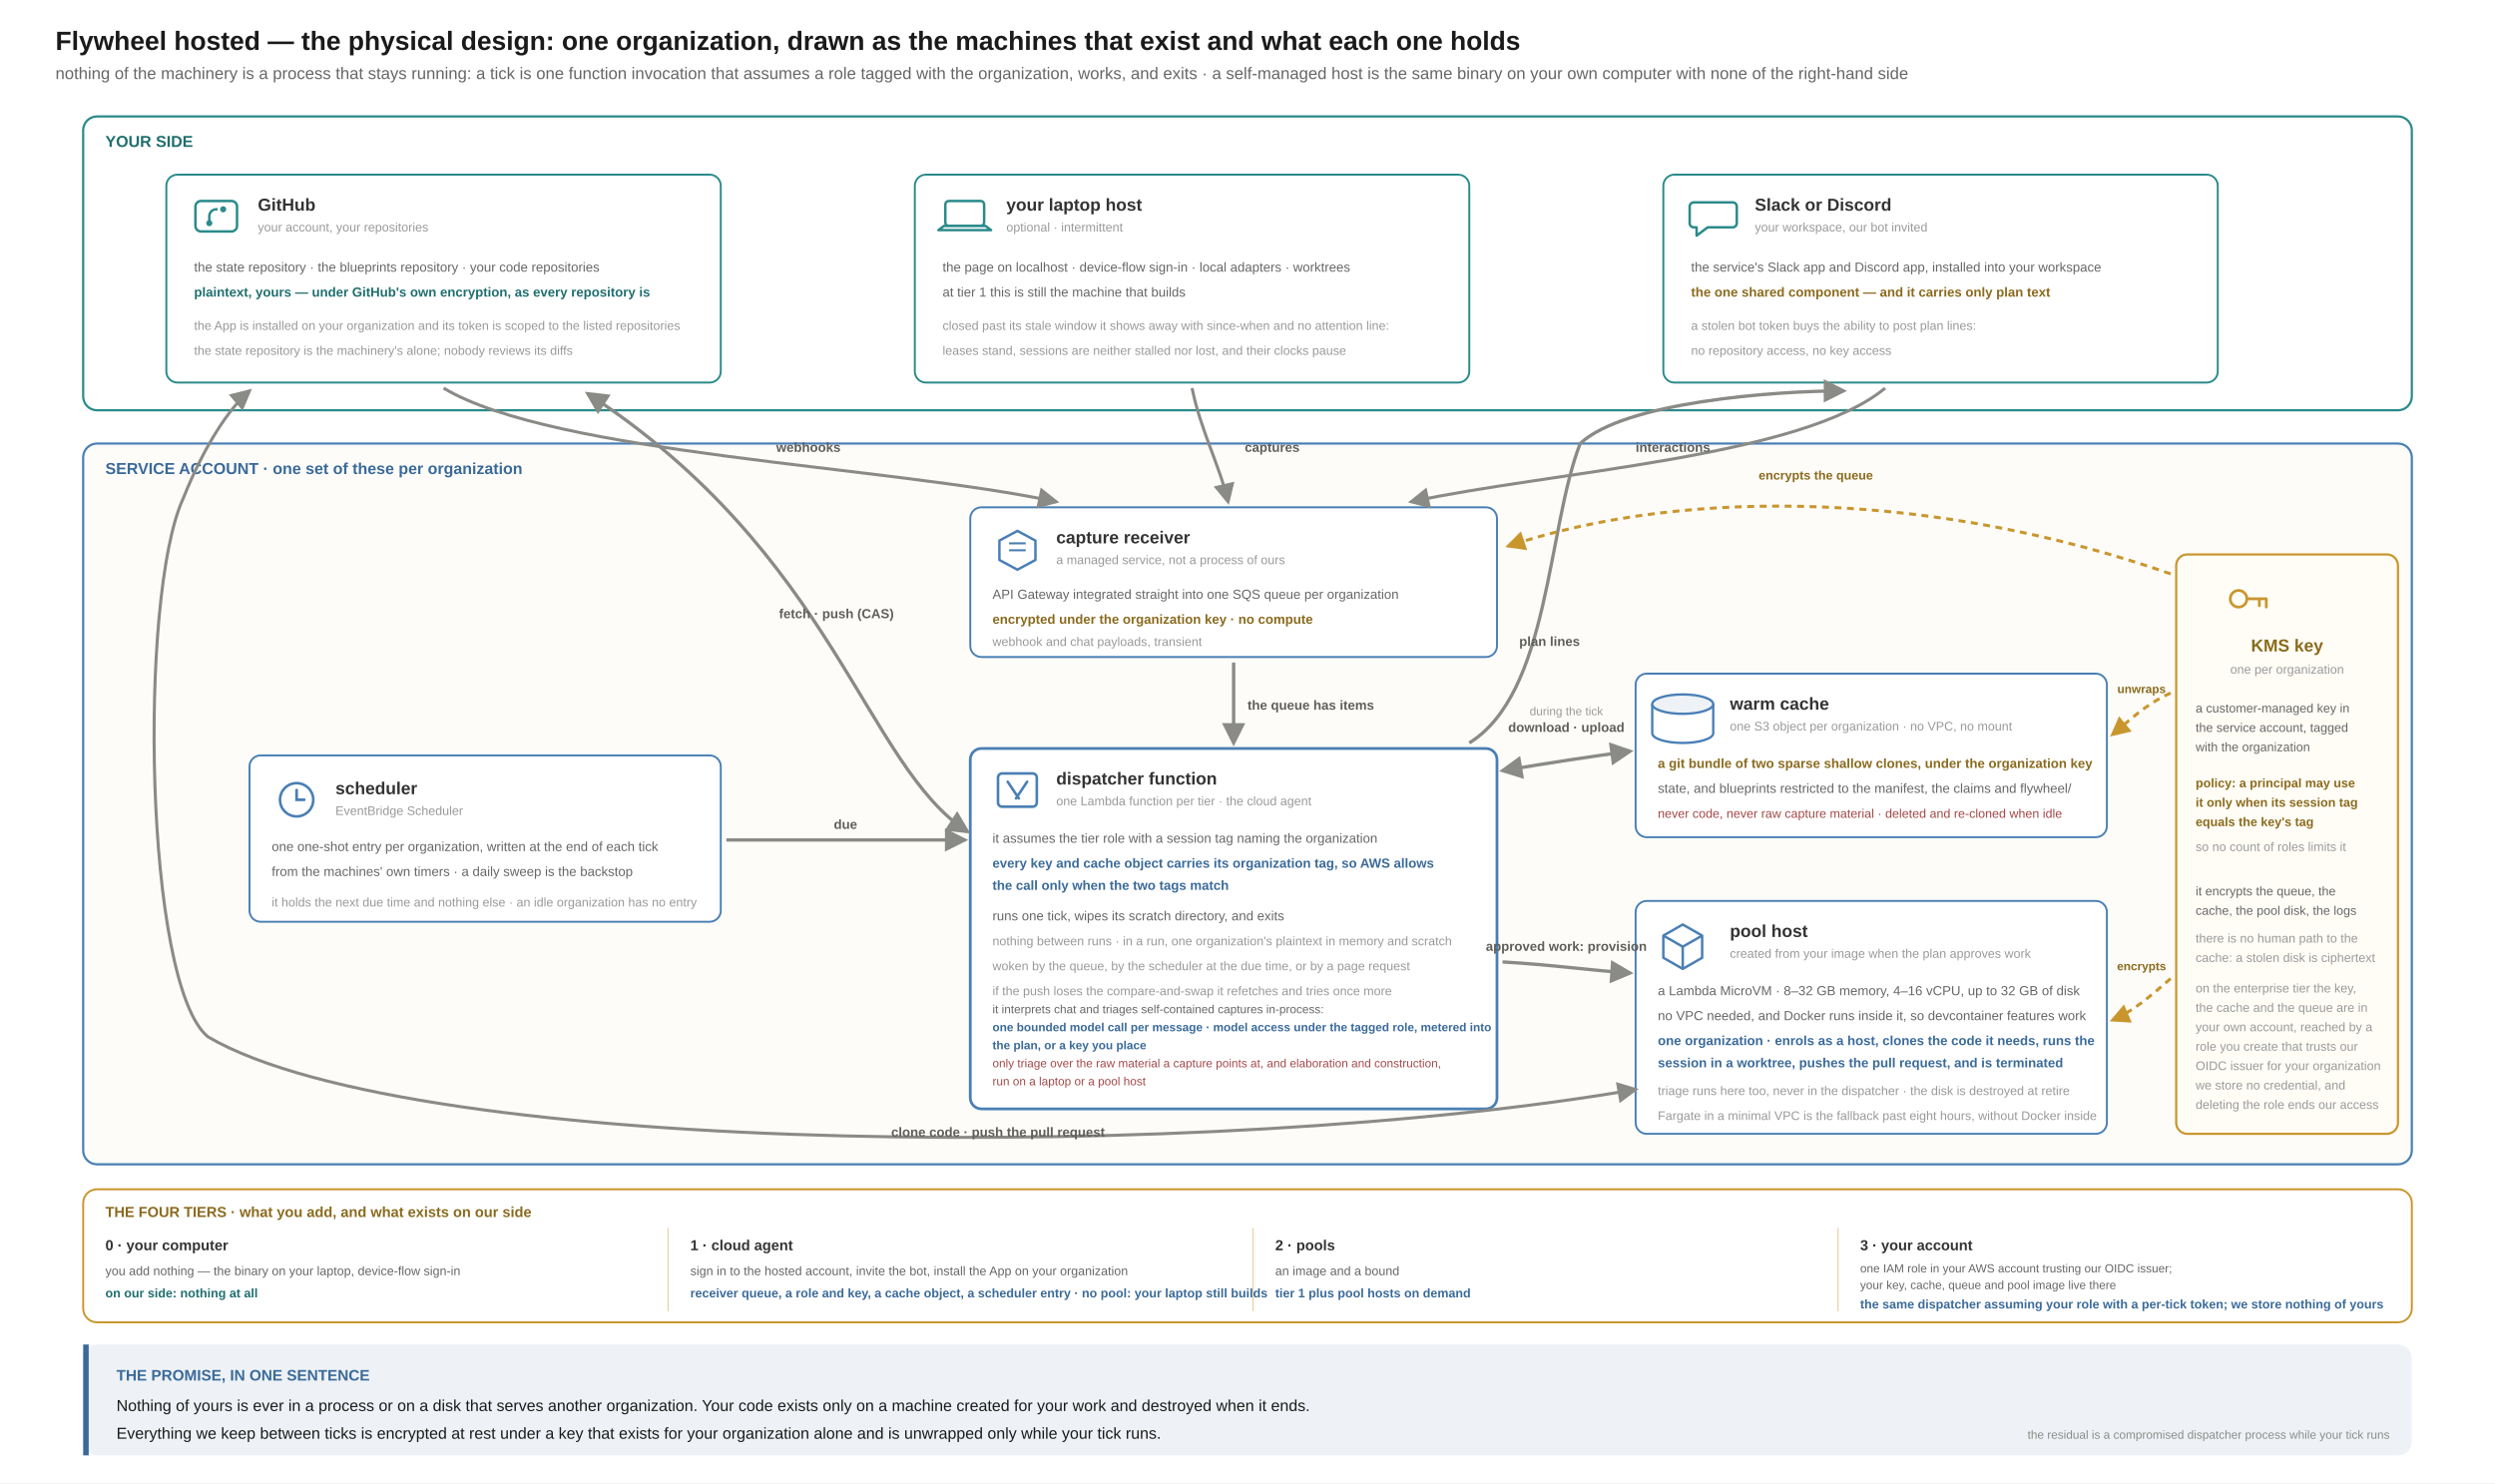
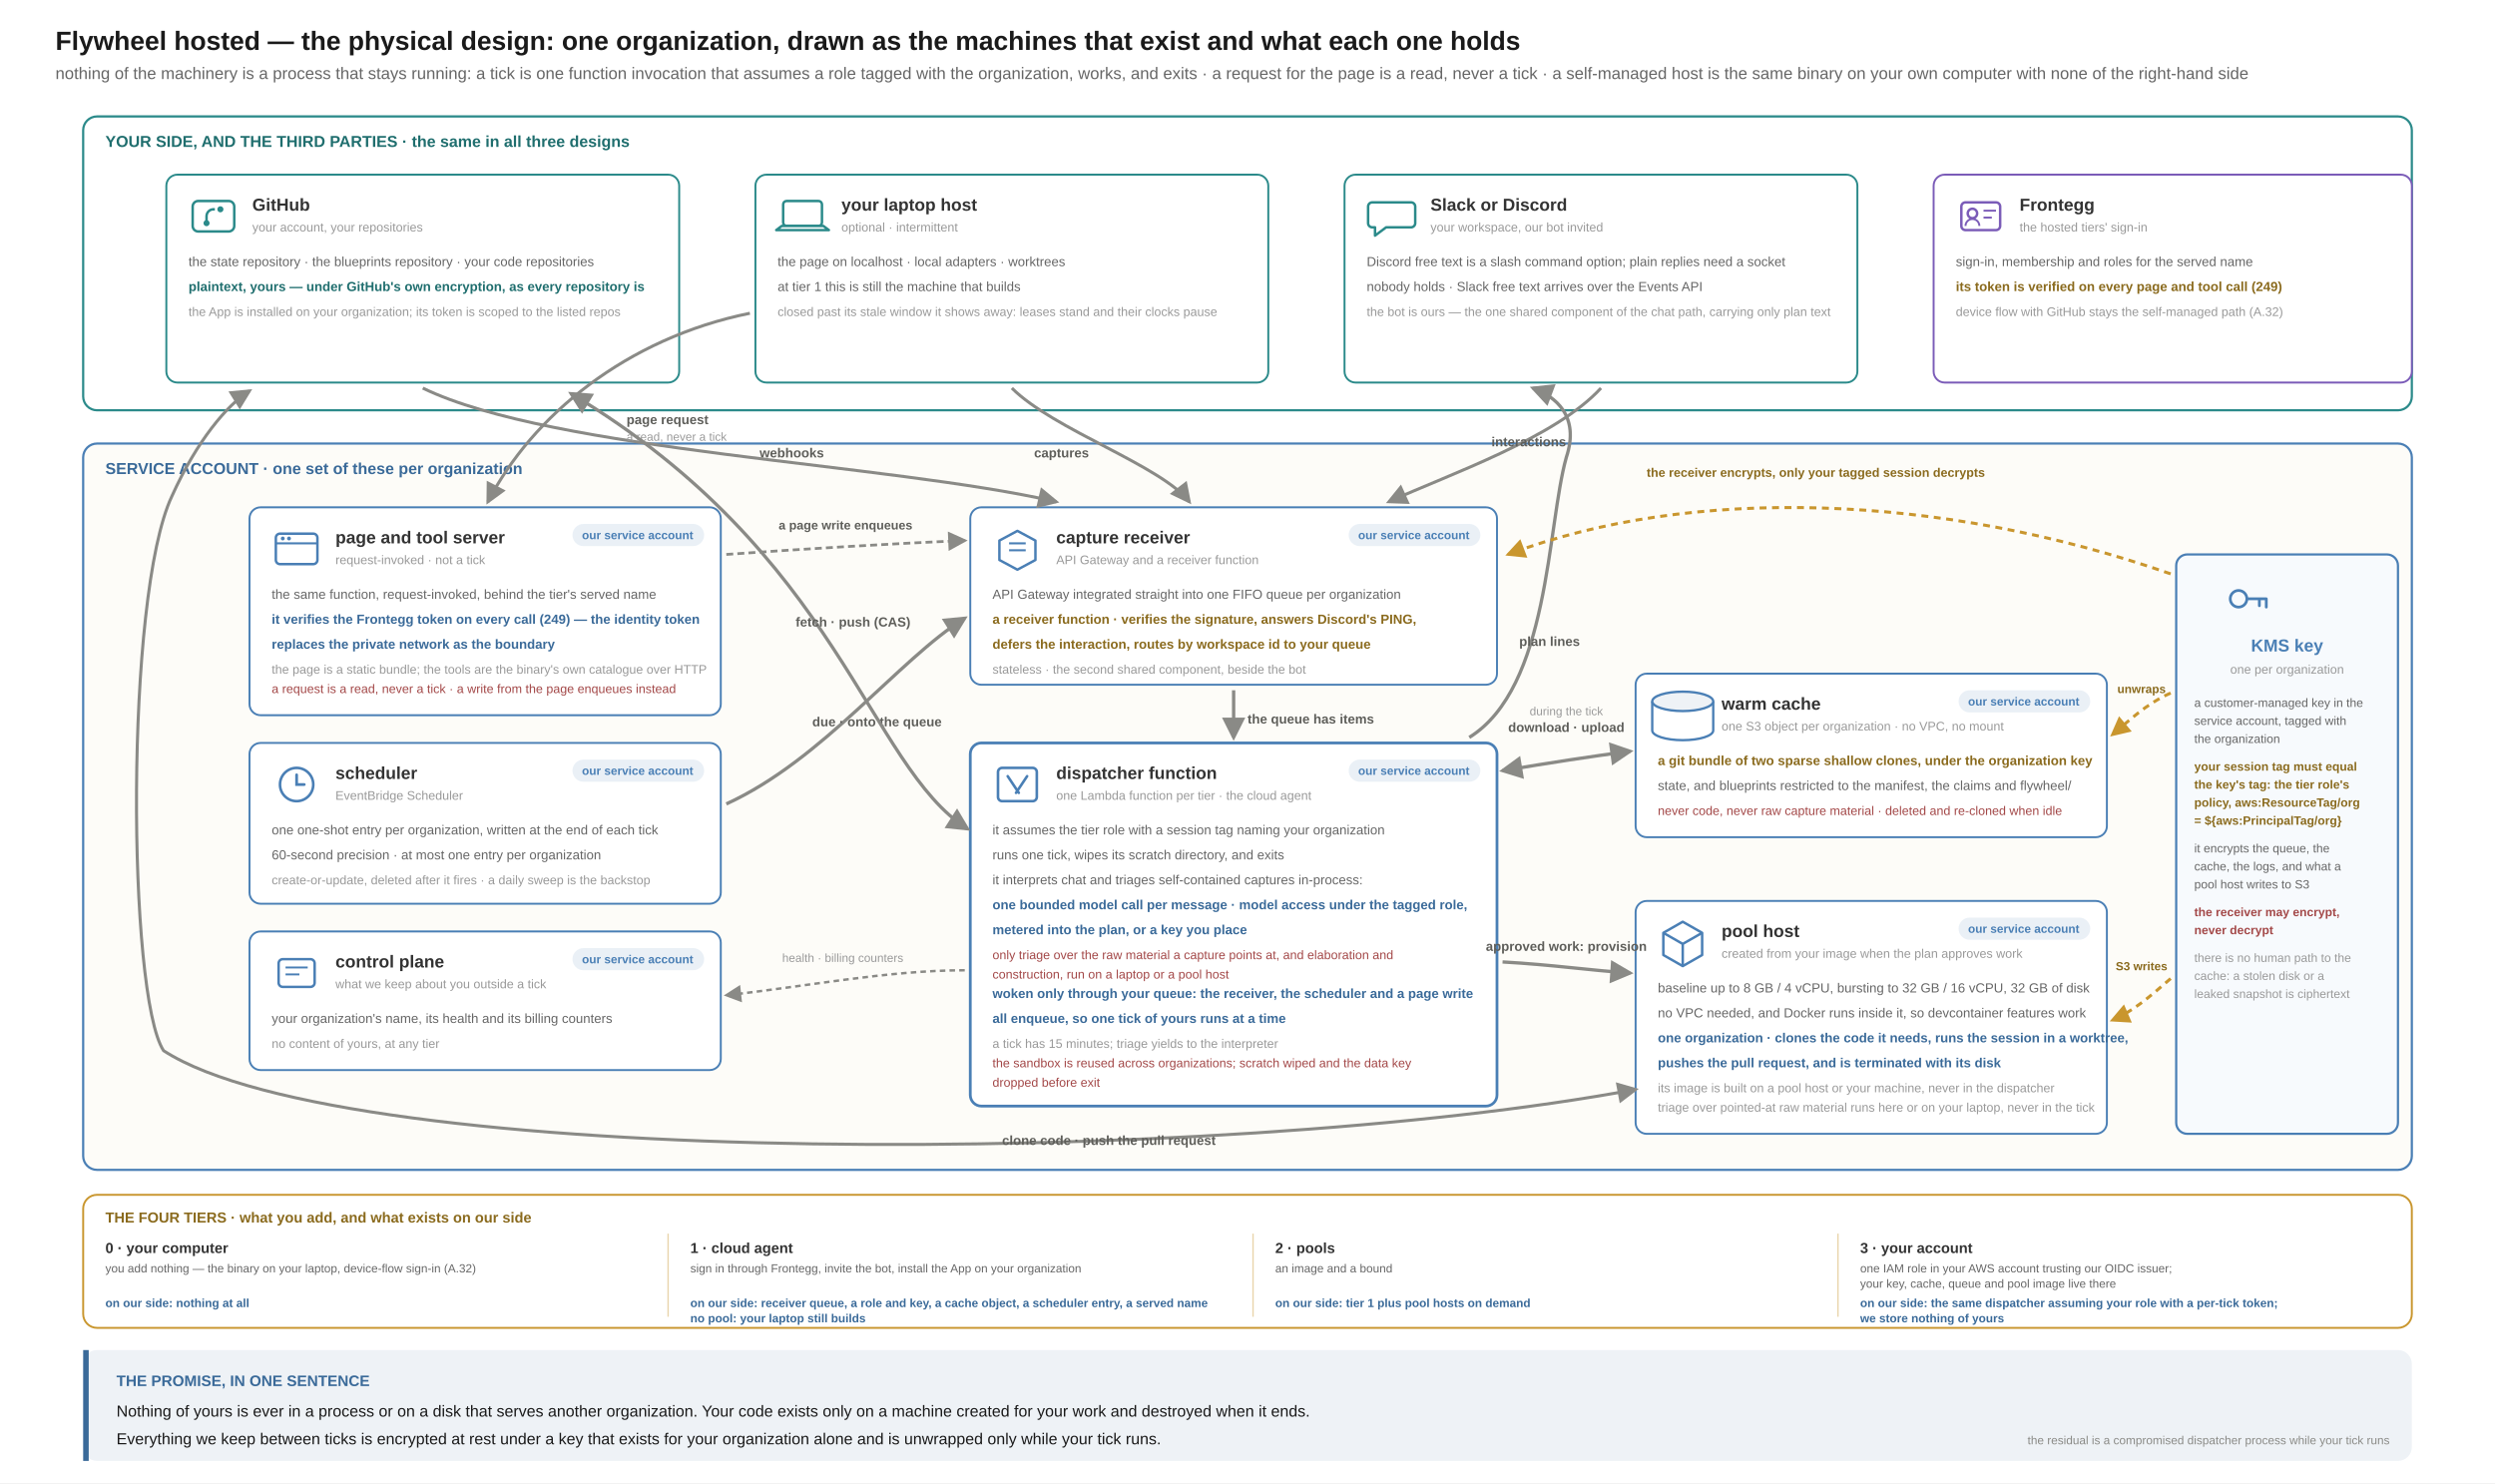
<svg xmlns="http://www.w3.org/2000/svg" viewBox="0 0 1800 1070" font-family="-apple-system, 'Helvetica Neue', Arial, sans-serif">
  <defs>
    <marker id="mS" viewBox="0 0 10 10" refX="8.5" refY="5" markerWidth="7" markerHeight="7" orient="auto-start-reverse">
      <path d="M0 0L10 5L0 10z" fill="#8a8a86" />
    </marker>
    <marker id="mK" viewBox="0 0 10 10" refX="8.5" refY="5" markerWidth="6.5" markerHeight="6.5" orient="auto-start-reverse">
      <path d="M0 0L10 5L0 10z" fill="#c9962e" />
    </marker>
    <g id="repo">
      <rect x="-15" y="-11" width="30" height="22" rx="4" fill="#fff" stroke="currentColor" stroke-width="1.8" />
      <circle cx="-5" cy="5" r="2.2" fill="currentColor" />
      <circle cx="5" cy="-5" r="2.2" fill="currentColor" />
      <path d="M -5 5 v-5 a 5 5 0 0 1 5 -5 h 1" fill="none" stroke="currentColor" stroke-width="1.8" />
    </g>
    <g id="laptop" stroke="currentColor" stroke-width="1.8" fill="#fff">
      <rect x="-14" y="-11" width="28" height="18" rx="2.5" />
      <path d="M -19 10 L 19 10 L 15 7 L -15 7 Z" stroke-linejoin="round" />
    </g>
    <g id="chat" stroke="currentColor" stroke-width="1.8" fill="#fff" stroke-linejoin="round">
      <path d="M -14 -10 h 28 a 3 3 0 0 1 3 3 v 12 a 3 3 0 0 1 -3 3 h -18 l -8 6 v -6 h -2 a 3 3 0 0 1 -3 -3 v -12 a 3 3 0 0 1 3 -3 z" />
    </g>
+     <g id="id" stroke="currentColor" stroke-width="1.8" fill="#fff">
+       <rect x="-14" y="-10" width="28" height="20" rx="3" />
+       <circle cx="-6" cy="-2" r="3.4" />
+       <path d="M -11 7 a 5 5 0 0 1 10 0 M 2 -4 h 9 M 2 1 h 6" stroke-width="1.4" />
+     </g>
    <g id="gate" stroke="currentColor" stroke-width="1.8" fill="#fff">
      <path d="M 0 -13 L 13 -6 L 13 8 L 0 15 L -13 8 L -13 -6 Z" stroke-linejoin="round" />
      <path d="M -6 1 h 12 M -6 -4 h 12" stroke-width="1.5" />
    </g>
    <g id="fn" stroke="currentColor" stroke-width="1.9" fill="none" stroke-linejoin="round">
      <rect x="-14" y="-12" width="28" height="24" rx="3" fill="#fff" />
      <path d="M -7 -6 L 1 6 M 7 -6 L -1 6" stroke-linecap="round" />
    </g>
+     <g id="win" stroke="currentColor" stroke-width="1.8" fill="#fff">
+       <rect x="-15" y="-11" width="30" height="22" rx="3" />
+       <path d="M -15 -4 h 30" stroke-width="1.5" />
+       <circle cx="-10" cy="-7.5" r="1.4" fill="currentColor" stroke="none" />
+       <circle cx="-5.5" cy="-7.5" r="1.4" fill="currentColor" stroke="none" />
+     </g>
    <g id="cyl">
      <path d="M -22 -10 L -22 11 A 22 7 0 0 0 22 11 L 22 -10" fill="#fff" stroke="currentColor" stroke-width="1.7" />
      <ellipse cx="0" cy="-10" rx="22" ry="7" fill="#eef2f6" stroke="currentColor" stroke-width="1.7" />
    </g>
    <g id="clock">
      <circle r="12" fill="#fff" stroke="currentColor" stroke-width="1.9" />
      <path d="M 0 -7 V 0 H 5.5" fill="none" stroke="currentColor" stroke-width="2" stroke-linecap="round" />
    </g>
    <g id="cube" stroke="currentColor" stroke-width="1.8" stroke-linejoin="round">
      <path d="M -14 -7 L 0 -15 L 14 -7 L 14 9 L 0 17 L -14 9 Z" fill="#fff" />
      <path d="M -14 -7 L 0 1 L 14 -7 M 0 1 L 0 17" fill="none" />
    </g>
    <g id="key" stroke="currentColor" stroke-width="2" fill="none" stroke-linecap="round">
      <circle cx="-7" cy="0" r="6" />
      <path d="M -1 0 H 13 M 8 0 v5 M 13 0 v6" />
    </g>
+     <g id="dash" stroke="currentColor" stroke-width="1.8" fill="#fff">
+       <rect x="-13" y="-10" width="26" height="20" rx="3" />
+       <path d="M -8 -4 h 16 M -8 1 h 10" stroke-width="1.4" />
+     </g>
  </defs>
  <rect width="1800" height="1070" fill="#fff" />
  <text x="40" y="36" font-size="19" font-weight="700" fill="#1a1a1a">Flywheel hosted — the physical design: one organization, drawn as the machines that exist and what each one holds</text>
-   <text x="40" y="57" font-size="12" fill="#666">nothing of the machinery is a process that stays running: a tick is one function invocation that assumes a role tagged with the organization, works, and exits · a self-managed host is the same binary on your own computer with none of the right-hand side</text>
+   <text x="40" y="57" font-size="12" fill="#666">nothing of the machinery is a process that stays running: a tick is one function invocation that assumes a role tagged with the organization, works, and exits · a request for the page is a read, never a tick · a self-managed host is the same binary on your own computer with none of the right-hand side</text>
  <rect x="60" y="84" width="1680" height="212" rx="10" fill="#fff" stroke="#2b8a8a" stroke-width="1.6" />
-   <text x="76" y="106" font-size="11.5" font-weight="700" fill="#1f6e6e">YOUR SIDE</text>
-   <rect x="120" y="126" width="400" height="150" rx="8" fill="#fff" stroke="#2b8a8a" stroke-width="1.4" />
-   <use href="#repo" x="156" y="156" color="#2b8a8a" />
-   <text x="186" y="152" font-size="12.5" font-weight="700" fill="#333">GitHub</text>
-   <text x="186" y="167" font-size="9" fill="#999">your account, your repositories</text>
-   <text x="140" y="196" font-size="9.5" fill="#666">the state repository · the blueprints repository · your code repositories</text>
-   <text x="140" y="214" font-size="9.5" font-weight="700" fill="#1f6e6e">plaintext, yours — under GitHub's own encryption, as every repository is</text>
-   <text x="140" y="238" font-size="9" fill="#999">the App is installed on your organization and its token is scoped to the listed repositories</text>
-   <text x="140" y="256" font-size="9" fill="#999">the state repository is the machinery's alone; nobody reviews its diffs</text>
-   <rect x="660" y="126" width="400" height="150" rx="8" fill="#fff" stroke="#2b8a8a" stroke-width="1.4" />
-   <use href="#laptop" x="696" y="156" color="#2b8a8a" />
-   <text x="726" y="152" font-size="12.5" font-weight="700" fill="#333">your laptop host</text>
-   <text x="726" y="167" font-size="9" fill="#999">optional · intermittent</text>
-   <text x="680" y="196" font-size="9.5" fill="#666">the page on localhost · device-flow sign-in · local adapters · worktrees</text>
-   <text x="680" y="214" font-size="9.5" fill="#666">at tier 1 this is still the machine that builds</text>
-   <text x="680" y="238" font-size="9" fill="#999">closed past its stale window it shows away with since-when and no attention line:</text>
-   <text x="680" y="256" font-size="9" fill="#999">leases stand, sessions are neither stalled nor lost, and their clocks pause</text>
-   <rect x="1200" y="126" width="400" height="150" rx="8" fill="#fff" stroke="#2b8a8a" stroke-width="1.4" />
-   <use href="#chat" x="1236" y="156" color="#2b8a8a" />
-   <text x="1266" y="152" font-size="12.5" font-weight="700" fill="#333">Slack or Discord</text>
-   <text x="1266" y="167" font-size="9" fill="#999">your workspace, our bot invited</text>
-   <text x="1220" y="196" font-size="9.5" fill="#666">the service's Slack app and Discord app, installed into your workspace</text>
-   <text x="1220" y="214" font-size="9.5" font-weight="700" fill="#8a6a1d">the one shared component — and it carries only plan text</text>
-   <text x="1220" y="238" font-size="9" fill="#999">a stolen bot token buys the ability to post plan lines:</text>
-   <text x="1220" y="256" font-size="9" fill="#999">no repository access, no key access</text>
-   <rect x="60" y="320" width="1680" height="520" rx="10" fill="#fdfcf8" stroke="#4a7fb5" stroke-width="1.6" />
+   <text x="76" y="106" font-size="11.5" font-weight="700" fill="#1f6e6e">YOUR SIDE, AND THE THIRD PARTIES · the same in all three designs</text>
+   <rect x="120" y="126" width="370" height="150" rx="8" fill="#fff" stroke="#2b8a8a" stroke-width="1.4" />
+   <use href="#repo" x="154" y="156" color="#2b8a8a" />
+   <text x="182" y="152" font-size="12.5" font-weight="700" fill="#333">GitHub</text>
+   <text x="182" y="167" font-size="9" fill="#999">your account, your repositories</text>
+   <text x="136" y="192" font-size="9.5" fill="#666">the state repository · the blueprints repository · your code repositories</text>
+   <text x="136" y="210" font-size="9.5" font-weight="700" fill="#1f6e6e">plaintext, yours — under GitHub's own encryption, as every repository is</text>
+   <text x="136" y="228" font-size="9" fill="#999">the App is installed on your organization; its token is scoped to the listed repos</text>
+   <rect x="545" y="126" width="370" height="150" rx="8" fill="#fff" stroke="#2b8a8a" stroke-width="1.4" />
+   <use href="#laptop" x="579" y="156" color="#2b8a8a" />
+   <text x="607" y="152" font-size="12.5" font-weight="700" fill="#333">your laptop host</text>
+   <text x="607" y="167" font-size="9" fill="#999">optional · intermittent</text>
+   <text x="561" y="192" font-size="9.5" fill="#666">the page on localhost · local adapters · worktrees</text>
+   <text x="561" y="210" font-size="9.5" fill="#666">at tier 1 this is still the machine that builds</text>
+   <text x="561" y="228" font-size="9" fill="#999">closed past its stale window it shows away: leases stand and their clocks pause</text>
+   <rect x="970" y="126" width="370" height="150" rx="8" fill="#fff" stroke="#2b8a8a" stroke-width="1.4" />
+   <use href="#chat" x="1004" y="156" color="#2b8a8a" />
+   <text x="1032" y="152" font-size="12.5" font-weight="700" fill="#333">Slack or Discord</text>
+   <text x="1032" y="167" font-size="9" fill="#999">your workspace, our bot invited</text>
+   <text x="986" y="192" font-size="9.5" fill="#666">Discord free text is a slash command option; plain replies need a socket</text>
+   <text x="986" y="210" font-size="9.5" fill="#666">nobody holds · Slack free text arrives over the Events API</text>
+   <text x="986" y="228" font-size="9" fill="#999">the bot is ours — the one shared component of the chat path, carrying only plan text</text>
+   <rect x="1395" y="126" width="345" height="150" rx="8" fill="#fff" stroke="#7b5cb8" stroke-width="1.4" />
+   <use href="#id" x="1429" y="156" color="#7b5cb8" />
+   <text x="1457" y="152" font-size="12.5" font-weight="700" fill="#333">Frontegg</text>
+   <text x="1457" y="167" font-size="9" fill="#999">the hosted tiers' sign-in</text>
+   <text x="1411" y="192" font-size="9.5" fill="#666">sign-in, membership and roles for the served name</text>
+   <text x="1411" y="210" font-size="9.5" font-weight="700" fill="#8a6a1d">its token is verified on every page and tool call (249)</text>
+   <text x="1411" y="228" font-size="9" fill="#999">device flow with GitHub stays the self-managed path (A.32)</text>
+   <rect x="60" y="320" width="1680" height="524" rx="10" fill="#fdfcf8" stroke="#4a7fb5" stroke-width="1.6" />
  <text x="76" y="342" font-size="11.5" font-weight="700" fill="#3a6a99">SERVICE ACCOUNT · one set of these per organization</text>
-   <rect x="700" y="366" width="380" height="108" rx="8" fill="#fff" stroke="#4a7fb5" stroke-width="1.4" />
+   <rect x="180" y="366" width="340" height="150" rx="8" fill="#fff" stroke="#4a7fb5" stroke-width="1.4" />
+   <use href="#win" x="214" y="396" color="#4a7fb5" />
+   <text x="242" y="392" font-size="12.5" font-weight="700" fill="#333">page and tool server</text>
+   <text x="242" y="407" font-size="9" fill="#999">request-invoked · not a tick</text>
+   <rect x="413" y="378" width="95" height="16" rx="8" fill="#4a7fb5" opacity="0.12" />
+   <text x="460" y="389" font-size="8.5" font-weight="700" fill="#4a7fb5" text-anchor="middle">our service account</text>
+   <text x="196" y="432" font-size="9.5" fill="#666">the same function, request-invoked, behind the tier's served name</text>
+   <text x="196" y="450" font-size="9.5" font-weight="700" fill="#3a6a99">it verifies the Frontegg token on every call (249) — the identity token</text>
+   <text x="196" y="468" font-size="9.5" font-weight="700" fill="#3a6a99">replaces the private network as the boundary</text>
+   <text x="196" y="486" font-size="9" fill="#999">the page is a static bundle; the tools are the binary's own catalogue over HTTP</text>
+   <text x="196" y="500" font-size="9" fill="#a34848">a request is a read, never a tick · a write from the page enqueues instead</text>
+   <rect x="700" y="366" width="380" height="128" rx="8" fill="#fff" stroke="#4a7fb5" stroke-width="1.4" />
  <use href="#gate" x="734" y="396" color="#4a7fb5" />
  <text x="762" y="392" font-size="12.5" font-weight="700" fill="#333">capture receiver</text>
-   <text x="762" y="407" font-size="9" fill="#999">a managed service, not a process of ours</text>
-   <text x="716" y="432" font-size="9.5" fill="#666">API Gateway integrated straight into one SQS queue per organization</text>
-   <text x="716" y="450" font-size="9.5" font-weight="700" fill="#8a6a1d">encrypted under the organization key · no compute</text>
-   <text x="716" y="466" font-size="9" fill="#999">webhook and chat payloads, transient</text>
-   <rect x="700" y="540" width="380" height="260" rx="8" fill="#fff" stroke="#4a7fb5" stroke-width="2" />
-   <use href="#fn" x="734" y="570" color="#4a7fb5" />
-   <text x="762" y="566" font-size="12.5" font-weight="700" fill="#333">dispatcher function</text>
-   <text x="762" y="581" font-size="9" fill="#999">one Lambda function per tier · the cloud agent</text>
-   <text x="716" y="608" font-size="9.5" fill="#666">it assumes the tier role with a session tag naming the organization</text>
-   <text x="716" y="626" font-size="9.5" font-weight="700" fill="#3a6a99">every key and cache object carries its organization tag, so AWS allows</text>
-   <text x="716" y="642" font-size="9.5" font-weight="700" fill="#3a6a99">the call only when the two tags match</text>
-   <text x="716" y="664" font-size="9.5" fill="#666">runs one tick, wipes its scratch directory, and exits</text>
-   <text x="716" y="682" font-size="9" fill="#999">nothing between runs · in a run, one organization's plaintext in memory and scratch</text>
-   <text x="716" y="700" font-size="9" fill="#999">woken by the queue, by the scheduler at the due time, or by a page request</text>
-   <text x="716" y="718" font-size="9" fill="#999">if the push loses the compare-and-swap it refetches and tries once more</text>
-   <text x="716" y="731" font-size="8.5" fill="#666">it interprets chat and triages self-contained captures in-process:</text>
-   <text x="716" y="744" font-size="8.5" font-weight="700" fill="#3a6a99">one bounded model call per message · model access under the tagged role, metered into</text>
-   <text x="716" y="757" font-size="8.5" font-weight="700" fill="#3a6a99">the plan, or a key you place</text>
-   <text x="716" y="770" font-size="8.5" fill="#a34848">only triage over the raw material a capture points at, and elaboration and construction,</text>
-   <text x="716" y="783" font-size="8.5" fill="#a34848">run on a laptop or a pool host</text>
-   <rect x="180" y="545" width="340" height="120" rx="8" fill="#fff" stroke="#4a7fb5" stroke-width="1.4" />
-   <use href="#clock" x="214" y="577" color="#4a7fb5" />
-   <text x="242" y="573" font-size="12.5" font-weight="700" fill="#333">scheduler</text>
-   <text x="242" y="588" font-size="9" fill="#999">EventBridge Scheduler</text>
-   <text x="196" y="614" font-size="9.5" fill="#666">one one-shot entry per organization, written at the end of each tick</text>
-   <text x="196" y="632" font-size="9.5" fill="#666">from the machines' own timers · a daily sweep is the backstop</text>
-   <text x="196" y="654" font-size="9" fill="#999">it holds the next due time and nothing else · an idle organization has no entry</text>
+   <text x="762" y="407" font-size="9" fill="#999">API Gateway and a receiver function</text>
+   <rect x="973" y="378" width="95" height="16" rx="8" fill="#4a7fb5" opacity="0.12" />
+   <text x="1020" y="389" font-size="8.5" font-weight="700" fill="#4a7fb5" text-anchor="middle">our service account</text>
+   <text x="716" y="432" font-size="9.5" fill="#666">API Gateway integrated straight into one FIFO queue per organization</text>
+   <text x="716" y="450" font-size="9.5" font-weight="700" fill="#8a6a1d">a receiver function · verifies the signature, answers Discord's PING,</text>
+   <text x="716" y="468" font-size="9.5" font-weight="700" fill="#8a6a1d">defers the interaction, routes by workspace id to your queue</text>
+   <text x="716" y="486" font-size="9" fill="#999">stateless · the second shared component, beside the bot</text>
+   <rect x="700" y="536" width="380" height="262" rx="8" fill="#fff" stroke="#4a7fb5" stroke-width="2" />
+   <use href="#fn" x="734" y="566" color="#4a7fb5" />
+   <text x="762" y="562" font-size="12.5" font-weight="700" fill="#333">dispatcher function</text>
+   <text x="762" y="577" font-size="9" fill="#999">one Lambda function per tier · the cloud agent</text>
+   <rect x="973" y="548" width="95" height="16" rx="8" fill="#4a7fb5" opacity="0.12" />
+   <text x="1020" y="559" font-size="8.5" font-weight="700" fill="#4a7fb5" text-anchor="middle">our service account</text>
+   <text x="716" y="602" font-size="9.5" fill="#666">it assumes the tier role with a session tag naming your organization</text>
+   <text x="716" y="620" font-size="9.5" fill="#666">runs one tick, wipes its scratch directory, and exits</text>
+   <text x="716" y="638" font-size="9.5" fill="#666">it interprets chat and triages self-contained captures in-process:</text>
+   <text x="716" y="656" font-size="9.5" font-weight="700" fill="#3a6a99">one bounded model call per message · model access under the tagged role,</text>
+   <text x="716" y="674" font-size="9.5" font-weight="700" fill="#3a6a99">metered into the plan, or a key you place</text>
+   <text x="716" y="692" font-size="9" fill="#a34848">only triage over the raw material a capture points at, and elaboration and</text>
+   <text x="716" y="706" font-size="9" fill="#a34848">construction, run on a laptop or a pool host</text>
+   <text x="716" y="720" font-size="9.5" font-weight="700" fill="#3a6a99">woken only through your queue: the receiver, the scheduler and a page write</text>
+   <text x="716" y="738" font-size="9.5" font-weight="700" fill="#3a6a99">all enqueue, so one tick of yours runs at a time</text>
+   <text x="716" y="756" font-size="9" fill="#999">a tick has 15 minutes; triage yields to the interpreter</text>
+   <text x="716" y="770" font-size="9" fill="#a34848">the sandbox is reused across organizations; scratch wiped and the data key</text>
+   <text x="716" y="784" font-size="9" fill="#a34848">dropped before exit</text>
+   <rect x="180" y="536" width="340" height="116" rx="8" fill="#fff" stroke="#4a7fb5" stroke-width="1.4" />
+   <use href="#clock" x="214" y="566" color="#4a7fb5" />
+   <text x="242" y="562" font-size="12.5" font-weight="700" fill="#333">scheduler</text>
+   <text x="242" y="577" font-size="9" fill="#999">EventBridge Scheduler</text>
+   <rect x="413" y="548" width="95" height="16" rx="8" fill="#4a7fb5" opacity="0.12" />
+   <text x="460" y="559" font-size="8.5" font-weight="700" fill="#4a7fb5" text-anchor="middle">our service account</text>
+   <text x="196" y="602" font-size="9.5" fill="#666">one one-shot entry per organization, written at the end of each tick</text>
+   <text x="196" y="620" font-size="9.5" fill="#666">60-second precision · at most one entry per organization</text>
+   <text x="196" y="638" font-size="9" fill="#999">create-or-update, deleted after it fires · a daily sweep is the backstop</text>
  <rect x="1180" y="486" width="340" height="118" rx="8" fill="#fff" stroke="#4a7fb5" stroke-width="1.4" />
-   <use href="#cyl" x="1214" y="518" color="#4a7fb5" />
-   <text x="1248" y="512" font-size="12.5" font-weight="700" fill="#333">warm cache</text>
-   <text x="1248" y="527" font-size="9" fill="#999">one S3 object per organization · no VPC, no mount</text>
-   <text x="1196" y="554" font-size="9.5" font-weight="700" fill="#8a6a1d">a git bundle of two sparse shallow clones, under the organization key</text>
-   <text x="1196" y="572" font-size="9.5" fill="#666">state, and blueprints restricted to the manifest, the claims and flywheel/</text>
-   <text x="1196" y="590" font-size="9" fill="#a34848">never code, never raw capture material · deleted and re-cloned when idle</text>
+   <use href="#cyl" x="1214" y="516" color="#4a7fb5" />
+   <text x="1242" y="512" font-size="12.5" font-weight="700" fill="#333">warm cache</text>
+   <text x="1242" y="527" font-size="9" fill="#999">one S3 object per organization · no VPC, no mount</text>
+   <rect x="1413" y="498" width="95" height="16" rx="8" fill="#4a7fb5" opacity="0.12" />
+   <text x="1460" y="509" font-size="8.5" font-weight="700" fill="#4a7fb5" text-anchor="middle">our service account</text>
+   <text x="1196" y="552" font-size="9.5" font-weight="700" fill="#8a6a1d">a git bundle of two sparse shallow clones, under the organization key</text>
+   <text x="1196" y="570" font-size="9.5" fill="#666">state, and blueprints restricted to the manifest, the claims and flywheel/</text>
+   <text x="1196" y="588" font-size="9" fill="#a34848">never code, never raw capture material · deleted and re-cloned when idle</text>
  <rect x="1180" y="650" width="340" height="168" rx="8" fill="#fff" stroke="#4a7fb5" stroke-width="1.4" />
-   <use href="#cube" x="1214" y="682" color="#4a7fb5" />
-   <text x="1248" y="676" font-size="12.5" font-weight="700" fill="#333">pool host</text>
-   <text x="1248" y="691" font-size="9" fill="#999">created from your image when the plan approves work</text>
-   <text x="1196" y="718" font-size="9.5" fill="#666">a Lambda MicroVM · 8–32 GB memory, 4–16 vCPU, up to 32 GB of disk</text>
-   <text x="1196" y="736" font-size="9.5" fill="#666">no VPC needed, and Docker runs inside it, so devcontainer features work</text>
-   <text x="1196" y="754" font-size="9.5" font-weight="700" fill="#3a6a99">one organization · enrols as a host, clones the code it needs, runs the</text>
-   <text x="1196" y="770" font-size="9.5" font-weight="700" fill="#3a6a99">session in a worktree, pushes the pull request, and is terminated</text>
-   <text x="1196" y="790" font-size="9" fill="#999">triage runs here too, never in the dispatcher · the disk is destroyed at retire</text>
-   <text x="1196" y="808" font-size="9" fill="#999">Fargate in a minimal VPC is the fallback past eight hours, without Docker inside</text>
-   <rect x="1570" y="400" width="160" height="418" rx="8" fill="#fffdf6" stroke="#c9962e" stroke-width="1.6" />
-   <use href="#key" x="1622" y="432" color="#c9962e" />
-   <text x="1650" y="470" font-size="12.5" font-weight="700" fill="#8a6a1d" text-anchor="middle">KMS key</text>
+   <use href="#cube" x="1214" y="680" color="#4a7fb5" />
+   <text x="1242" y="676" font-size="12.5" font-weight="700" fill="#333">pool host</text>
+   <text x="1242" y="691" font-size="9" fill="#999">created from your image when the plan approves work</text>
+   <rect x="1413" y="662" width="95" height="16" rx="8" fill="#4a7fb5" opacity="0.12" />
+   <text x="1460" y="673" font-size="8.5" font-weight="700" fill="#4a7fb5" text-anchor="middle">our service account</text>
+   <text x="1196" y="716" font-size="9.5" fill="#666">baseline up to 8 GB / 4 vCPU, bursting to 32 GB / 16 vCPU, 32 GB of disk</text>
+   <text x="1196" y="734" font-size="9.5" fill="#666">no VPC needed, and Docker runs inside it, so devcontainer features work</text>
+   <text x="1196" y="752" font-size="9.5" font-weight="700" fill="#3a6a99">one organization · clones the code it needs, runs the session in a worktree,</text>
+   <text x="1196" y="770" font-size="9.5" font-weight="700" fill="#3a6a99">pushes the pull request, and is terminated with its disk</text>
+   <text x="1196" y="788" font-size="9" fill="#999">its image is built on a pool host or your machine, never in the dispatcher</text>
+   <text x="1196" y="802" font-size="9" fill="#999">triage over pointed-at raw material runs here or on your laptop, never in the tick</text>
+   <rect x="180" y="672" width="340" height="100" rx="8" fill="#fff" stroke="#4a7fb5" stroke-width="1.4" />
+   <use href="#dash" x="214" y="702" color="#4a7fb5" />
+   <text x="242" y="698" font-size="12.5" font-weight="700" fill="#333">control plane</text>
+   <text x="242" y="713" font-size="9" fill="#999">what we keep about you outside a tick</text>
+   <rect x="413" y="684" width="95" height="16" rx="8" fill="#4a7fb5" opacity="0.12" />
+   <text x="460" y="695" font-size="8.5" font-weight="700" fill="#4a7fb5" text-anchor="middle">our service account</text>
+   <text x="196" y="738" font-size="9.5" fill="#666">your organization's name, its health and its billing counters</text>
+   <text x="196" y="756" font-size="9" fill="#999">no content of yours, at any tier</text>
+   <rect x="1570" y="400" width="160" height="418" rx="8" fill="#f7fafd" stroke="#4a7fb5" stroke-width="1.6" />
+   <use href="#key" x="1622" y="432" color="#4a7fb5" />
+   <text x="1650" y="470" font-size="12.5" font-weight="700" fill="#4a7fb5" text-anchor="middle">KMS key</text>
  <text x="1650" y="486" font-size="9" fill="#999" text-anchor="middle">one per organization</text>
-   <text x="1584" y="514" font-size="9" fill="#666">a customer-managed key in</text>
-   <text x="1584" y="528" font-size="9" fill="#666">the service account, tagged</text>
-   <text x="1584" y="542" font-size="9" fill="#666">with the organization</text>
-   <text x="1584" y="568" font-size="9" font-weight="700" fill="#8a6a1d">policy: a principal may use</text>
-   <text x="1584" y="582" font-size="9" font-weight="700" fill="#8a6a1d">it only when its session tag</text>
-   <text x="1584" y="596" font-size="9" font-weight="700" fill="#8a6a1d">equals the key's tag</text>
-   <text x="1584" y="614" font-size="9" fill="#999">so no count of roles limits it</text>
-   <text x="1584" y="646" font-size="9" fill="#666">it encrypts the queue, the</text>
-   <text x="1584" y="660" font-size="9" fill="#666">cache, the pool disk, the logs</text>
-   <text x="1584" y="680" font-size="9" fill="#999">there is no human path to the</text>
-   <text x="1584" y="694" font-size="9" fill="#999">cache: a stolen disk is ciphertext</text>
-   <text x="1584" y="716" font-size="9" fill="#999">on the enterprise tier the key,</text>
-   <text x="1584" y="730" font-size="9" fill="#999">the cache and the queue are in</text>
-   <text x="1584" y="744" font-size="9" fill="#999">your own account, reached by a</text>
-   <text x="1584" y="758" font-size="9" fill="#999">role you create that trusts our</text>
-   <text x="1584" y="772" font-size="9" fill="#999">OIDC issuer for your organization</text>
-   <text x="1584" y="786" font-size="9" fill="#999">we store no credential, and</text>
-   <text x="1584" y="800" font-size="9" fill="#999">deleting the role ends our access</text>
-   <path d="M 320 280 C 400 328, 640 336, 762 362" fill="none" stroke="#8a8a86" stroke-width="2.2" marker-end="url(#mS)" />
-   <text x="560" y="326" font-size="9.5" font-weight="700" fill="#5e5e5a">webhooks</text>
-   <path d="M 860 280 C 866 310, 880 336, 886 362" fill="none" stroke="#8a8a86" stroke-width="2.2" marker-end="url(#mS)" />
-   <text x="898" y="326" font-size="9.5" font-weight="700" fill="#5e5e5a">captures</text>
-   <path d="M 1360 280 C 1300 330, 1120 340, 1018 362" fill="none" stroke="#8a8a86" stroke-width="2.2" marker-end="url(#mS)" />
-   <text x="1180" y="326" font-size="9.5" font-weight="700" fill="#5e5e5a">interactions</text>
-   <path d="M 890 478 L 890 536" fill="none" stroke="#8a8a86" stroke-width="2.4" marker-end="url(#mS)" />
-   <text x="900" y="512" font-size="9.5" font-weight="700" fill="#5e5e5a">the queue has items</text>
-   <path d="M 524 606 L 696 606" fill="none" stroke="#8a8a86" stroke-width="2.4" marker-end="url(#mS)" />
-   <text x="610" y="598" font-size="9.5" font-weight="700" fill="#5e5e5a" text-anchor="middle">due</text>
-   <path d="M 698 600 C 624 552, 602 400, 424 284" fill="none" stroke="#8a8a86" stroke-width="2.4" marker-start="url(#mS)" marker-end="url(#mS)" />
-   <text x="562" y="446" font-size="9.5" font-weight="700" fill="#5e5e5a">fetch · push (CAS)</text>
+   <text x="1583" y="510" font-size="8.7" fill="#666">a customer-managed key in the</text>
+   <text x="1583" y="523" font-size="8.7" fill="#666">service account, tagged with</text>
+   <text x="1583" y="536" font-size="8.7" fill="#666">the organization</text>
+   <text x="1583" y="556" font-size="8.7" font-weight="700" fill="#8a6a1d">your session tag must equal</text>
+   <text x="1583" y="569" font-size="8.7" font-weight="700" fill="#8a6a1d">the key's tag: the tier role's</text>
+   <text x="1583" y="582" font-size="8.7" font-weight="700" fill="#8a6a1d">policy, aws:ResourceTag/org</text>
+   <text x="1583" y="595" font-size="8.7" font-weight="700" fill="#8a6a1d">= ${aws:PrincipalTag/org}</text>
+   <text x="1583" y="615" font-size="8.7" fill="#666">it encrypts the queue, the</text>
+   <text x="1583" y="628" font-size="8.7" fill="#666">cache, the logs, and what a</text>
+   <text x="1583" y="641" font-size="8.7" fill="#666">pool host writes to S3</text>
+   <text x="1583" y="661" font-size="8.7" font-weight="700" fill="#a34848">the receiver may encrypt,</text>
+   <text x="1583" y="674" font-size="8.7" font-weight="700" fill="#a34848">never decrypt</text>
+   <text x="1583" y="694" font-size="8.7" fill="#999">there is no human path to the</text>
+   <text x="1583" y="707" font-size="8.7" fill="#999">cache: a stolen disk or a</text>
+   <text x="1583" y="720" font-size="8.7" fill="#999">leaked snapshot is ciphertext</text>
+   <path d="M 305 280 C 400 326, 640 334, 762 362" fill="none" stroke="#8a8a86" stroke-width="2.2" marker-end="url(#mS)" />
+   <text x="548" y="330" font-size="9.5" font-weight="700" fill="#5e5e5a">webhooks</text>
+   <path d="M 730 280 C 760 310, 838 336, 858 362" fill="none" stroke="#8a8a86" stroke-width="2.2" marker-end="url(#mS)" />
+   <text x="746" y="330" font-size="9.5" font-weight="700" fill="#5e5e5a">captures</text>
+   <path d="M 1155 280 C 1122 316, 1046 342, 1002 362" fill="none" stroke="#8a8a86" stroke-width="2.2" marker-end="url(#mS)" />
+   <text x="1076" y="322" font-size="9.5" font-weight="700" fill="#5e5e5a">interactions</text>
+   <path d="M 541 226 C 452 244, 384 300, 352 362" fill="none" stroke="#8a8a86" stroke-width="2.2" marker-end="url(#mS)" />
+   <text x="452" y="306" font-size="9.5" font-weight="700" fill="#5e5e5a">page request</text>
+   <text x="452" y="318" font-size="8.5" fill="#999">a read, never a tick</text>
+   <path d="M 890 498 L 890 532" fill="none" stroke="#8a8a86" stroke-width="2.4" marker-end="url(#mS)" />
+   <text x="900" y="522" font-size="9.5" font-weight="700" fill="#5e5e5a">the queue has items</text>
+   <path d="M 524 580 C 594 548, 648 476, 696 446" fill="none" stroke="#8a8a86" stroke-width="2.4" marker-end="url(#mS)" />
+   <text x="586" y="524" font-size="9.5" font-weight="700" fill="#5e5e5a">due · onto the queue</text>
+   <path d="M 524 400 C 580 396, 646 392, 696 390" fill="none" stroke="#8a8a86" stroke-width="2" stroke-dasharray="5 3" marker-end="url(#mS)" />
+   <text x="610" y="382" font-size="9" font-weight="700" fill="#5e5e5a" text-anchor="middle">a page write enqueues</text>
+   <path d="M 698 598 C 626 552, 606 400, 412 284" fill="none" stroke="#8a8a86" stroke-width="2.4" marker-start="url(#mS)" marker-end="url(#mS)" />
+   <text x="574" y="452" font-size="9.5" font-weight="700" fill="#5e5e5a">fetch · push (CAS)</text>
  <path d="M 1084 556 C 1120 550, 1146 546, 1176 542" fill="none" stroke="#8a8a86" stroke-width="2.4" marker-start="url(#mS)" marker-end="url(#mS)" />
  <text x="1130" y="528" font-size="9.5" font-weight="700" fill="#5e5e5a" text-anchor="middle">download · upload</text>
  <text x="1130" y="516" font-size="8.5" fill="#999" text-anchor="middle">during the tick</text>
  <path d="M 1084 694 C 1120 696, 1146 700, 1176 702" fill="none" stroke="#8a8a86" stroke-width="2.4" marker-end="url(#mS)" />
  <text x="1130" y="686" font-size="9.5" font-weight="700" fill="#5e5e5a" text-anchor="middle">approved work: provision</text>
-   <path d="M 1060 536 C 1118 500, 1116 382, 1140 320 C 1172 290, 1280 282, 1330 282" fill="none" stroke="#8a8a86" stroke-width="2.4" marker-end="url(#mS)" />
+   <path d="M 1060 532 C 1118 496, 1116 380, 1130 330 C 1140 300, 1122 286, 1106 280" fill="none" stroke="#8a8a86" stroke-width="2.4" marker-end="url(#mS)" />
  <text x="1096" y="466" font-size="9.5" font-weight="700" fill="#5e5e5a">plan lines</text>
-   <path d="M 1180 786 C 880 838, 300 836, 150 748 C 104 710, 100 430, 132 360 C 148 320, 166 294, 180 282" fill="none" stroke="#8a8a86" stroke-width="2.2" marker-start="url(#mS)" marker-end="url(#mS)" />
-   <text x="720" y="820" font-size="9.5" font-weight="700" fill="#5e5e5a" text-anchor="middle">clone code · push the pull request</text>
+   <path d="M 1180 786 C 880 842, 250 844, 118 758 C 92 718, 90 430, 124 358 C 142 318, 164 292, 180 282" fill="none" stroke="#8a8a86" stroke-width="2.2" marker-start="url(#mS)" marker-end="url(#mS)" />
+   <text x="800" y="826" font-size="9.5" font-weight="700" fill="#5e5e5a" text-anchor="middle">clone code · push the pull request</text>
  <path d="M 1566 500 C 1548 508, 1536 520, 1524 530" fill="none" stroke="#c9962e" stroke-width="2.2" stroke-dasharray="5 4" marker-end="url(#mK)" />
  <text x="1545" y="500" font-size="8.5" font-weight="700" fill="#8a6a1d" text-anchor="middle">unwraps</text>
  <path d="M 1566 706 C 1550 720, 1538 730, 1524 736" fill="none" stroke="#c9962e" stroke-width="2.2" stroke-dasharray="5 4" marker-end="url(#mK)" />
-   <text x="1545" y="700" font-size="8.5" font-weight="700" fill="#8a6a1d" text-anchor="middle">encrypts</text>
-   <path d="M 1566 414 C 1400 356, 1220 350, 1088 394" fill="none" stroke="#c9962e" stroke-width="2.2" stroke-dasharray="5 4" marker-end="url(#mK)" />
-   <text x="1310" y="346" font-size="9" font-weight="700" fill="#8a6a1d" text-anchor="middle">encrypts the queue</text>
-   <rect x="60" y="858" width="1680" height="96" rx="10" fill="#fff" stroke="#c9962e" stroke-width="1.4" />
-   <text x="76" y="878" font-size="10.5" font-weight="700" fill="#8a6a1d">THE FOUR TIERS · what you add, and what exists on our side</text>
-   <line x1="482" y1="886" x2="482" y2="946" stroke="#c9962e" stroke-width="1" opacity="0.4" />
-   <line x1="904" y1="886" x2="904" y2="946" stroke="#c9962e" stroke-width="1" opacity="0.4" />
-   <line x1="1326" y1="886" x2="1326" y2="946" stroke="#c9962e" stroke-width="1" opacity="0.4" />
-   <text x="76" y="902" font-size="10.5" font-weight="700" fill="#333">0 · your computer</text>
-   <text x="76" y="920" font-size="9" fill="#666">you add nothing — the binary on your laptop, device-flow sign-in</text>
-   <text x="76" y="936" font-size="9" font-weight="700" fill="#1f6e6e">on our side: nothing at all</text>
-   <text x="498" y="902" font-size="10.5" font-weight="700" fill="#333">1 · cloud agent</text>
-   <text x="498" y="920" font-size="9" fill="#666">sign in to the hosted account, invite the bot, install the App on your organization</text>
-   <text x="498" y="936" font-size="9" font-weight="700" fill="#3a6a99">receiver queue, a role and key, a cache object, a scheduler entry · no pool: your laptop still builds</text>
-   <text x="920" y="902" font-size="10.5" font-weight="700" fill="#333">2 · pools</text>
-   <text x="920" y="920" font-size="9" fill="#666">an image and a bound</text>
-   <text x="920" y="936" font-size="9" font-weight="700" fill="#3a6a99">tier 1 plus pool hosts on demand</text>
-   <text x="1342" y="902" font-size="10.5" font-weight="700" fill="#333">3 · your account</text>
+   <text x="1545" y="700" font-size="8.5" font-weight="700" fill="#8a6a1d" text-anchor="middle">S3 writes</text>
+   <path d="M 1566 414 C 1400 356, 1220 350, 1088 400" fill="none" stroke="#c9962e" stroke-width="2.2" stroke-dasharray="5 4" marker-end="url(#mK)" />
+   <text x="1310" y="344" font-size="9" font-weight="700" fill="#8a6a1d" text-anchor="middle">the receiver encrypts, only your tagged session decrypts</text>
+   <path d="M 696 700 C 640 700, 580 712, 524 718" fill="none" stroke="#8a8a86" stroke-width="1.8" stroke-dasharray="4 3" marker-end="url(#mS)" />
+   <text x="608" y="694" font-size="8.5" fill="#999" text-anchor="middle">health · billing counters</text>
+   <rect x="60" y="862" width="1680" height="96" rx="10" fill="#fff" stroke="#c9962e" stroke-width="1.4" />
+   <text x="76" y="882" font-size="10.5" font-weight="700" fill="#8a6a1d">THE FOUR TIERS · what you add, and what exists on our side</text>
+   <line x1="482" y1="890" x2="482" y2="950" stroke="#c9962e" stroke-width="1" opacity="0.4" />
+   <line x1="904" y1="890" x2="904" y2="950" stroke="#c9962e" stroke-width="1" opacity="0.4" />
+   <line x1="1326" y1="890" x2="1326" y2="950" stroke="#c9962e" stroke-width="1" opacity="0.4" />
+   <text x="76" y="904" font-size="10.5" font-weight="700" fill="#333">0 · your computer</text>
+   <text x="76" y="918" font-size="8.5" fill="#666">you add nothing — the binary on your laptop, device-flow sign-in (A.32)</text>
+   <text x="76" y="943" font-size="8.5" font-weight="700" fill="#3a6a99">on our side: nothing at all</text>
+   <text x="498" y="904" font-size="10.5" font-weight="700" fill="#333">1 · cloud agent</text>
+   <text x="498" y="918" font-size="8.5" fill="#666">sign in through Frontegg, invite the bot, install the App on your organization</text>
+   <text x="498" y="943" font-size="8.5" font-weight="700" fill="#3a6a99">on our side: receiver queue, a role and key, a cache object, a scheduler entry, a served name</text>
+   <text x="498" y="954" font-size="8.5" font-weight="700" fill="#3a6a99">no pool: your laptop still builds</text>
+   <text x="920" y="904" font-size="10.5" font-weight="700" fill="#333">2 · pools</text>
+   <text x="920" y="918" font-size="8.5" fill="#666">an image and a bound</text>
+   <text x="920" y="943" font-size="8.5" font-weight="700" fill="#3a6a99">on our side: tier 1 plus pool hosts on demand</text>
+   <text x="1342" y="904" font-size="10.5" font-weight="700" fill="#333">3 · your account</text>
  <text x="1342" y="918" font-size="8.5" fill="#666">one IAM role in your AWS account trusting our OIDC issuer;</text>
-   <text x="1342" y="930" font-size="8.5" fill="#666">your key, cache, queue and pool image live there</text>
-   <text x="1342" y="944" font-size="9" font-weight="700" fill="#3a6a99">the same dispatcher assuming your role with a per-tick token; we store nothing of yours</text>
-   <rect x="60" y="970" width="1680" height="80" rx="10" fill="#eef2f6" />
-   <rect x="60" y="970" width="4" height="80" fill="#3a6a99" />
-   <text x="84" y="996" font-size="11" font-weight="700" fill="#3a6a99">THE PROMISE, IN ONE SENTENCE</text>
-   <text x="84" y="1018" font-size="11.5" fill="#1a1a1a">Nothing of yours is ever in a process or on a disk that serves another organization. Your code exists only on a machine created for your work and destroyed when it ends.</text>
-   <text x="84" y="1038" font-size="11.5" fill="#1a1a1a">Everything we keep between ticks is encrypted at rest under a key that exists for your organization alone and is unwrapped only while your tick runs.</text>
-   <text x="1724" y="1038" font-size="8.5" fill="#8a8a86" text-anchor="end">the residual is a compromised dispatcher process while your tick runs</text>
+   <text x="1342" y="929" font-size="8.5" fill="#666">your key, cache, queue and pool image live there</text>
+   <text x="1342" y="943" font-size="8.5" font-weight="700" fill="#3a6a99">on our side: the same dispatcher assuming your role with a per-tick token;</text>
+   <text x="1342" y="954" font-size="8.5" font-weight="700" fill="#3a6a99">we store nothing of yours</text>
+   <rect x="60" y="974" width="1680" height="80" rx="10" fill="#eef2f6" />
+   <rect x="60" y="974" width="4" height="80" fill="#3a6a99" />
+   <text x="84" y="1000" font-size="11" font-weight="700" fill="#3a6a99">THE PROMISE, IN ONE SENTENCE</text>
+   <text x="84" y="1022" font-size="11.5" fill="#1a1a1a">Nothing of yours is ever in a process or on a disk that serves another organization. Your code exists only on a machine created for your work and destroyed when it ends.</text>
+   <text x="84" y="1042" font-size="11.5" fill="#1a1a1a">Everything we keep between ticks is encrypted at rest under a key that exists for your organization alone and is unwrapped only while your tick runs.</text>
+   <text x="1724" y="1042" font-size="8.5" fill="#8a8a86" text-anchor="end">the residual is a compromised dispatcher process while your tick runs</text>
</svg>
